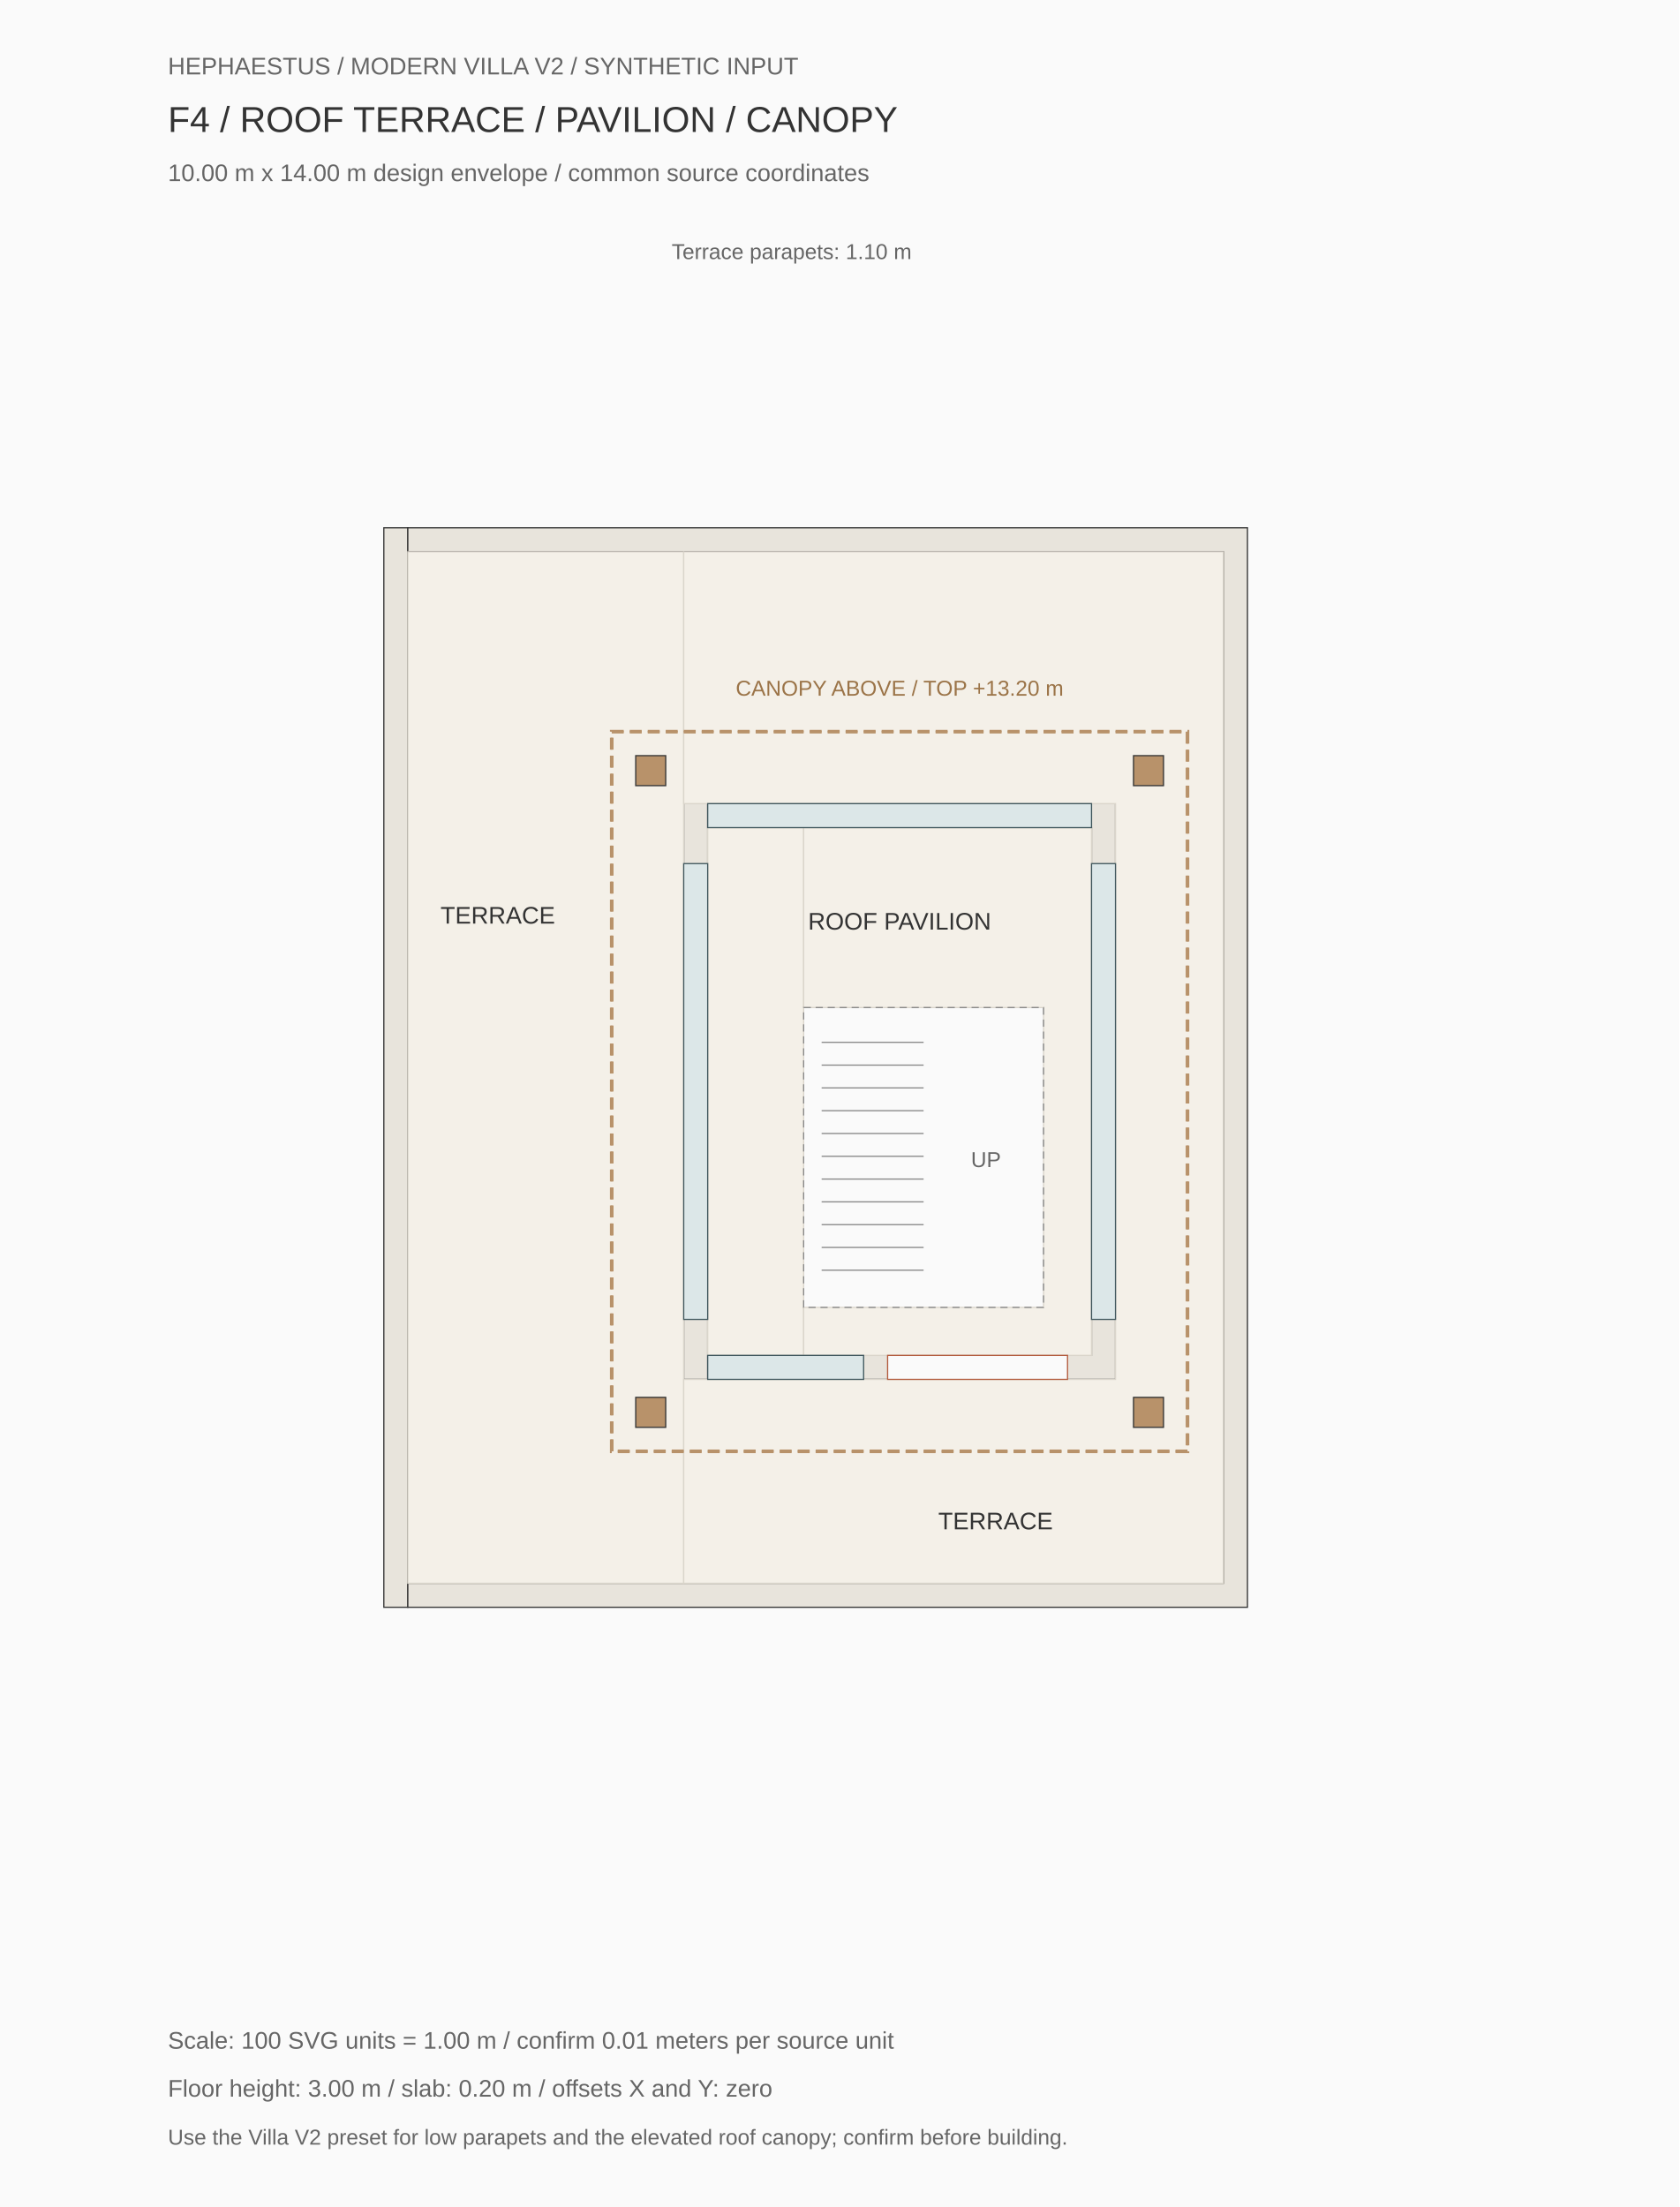
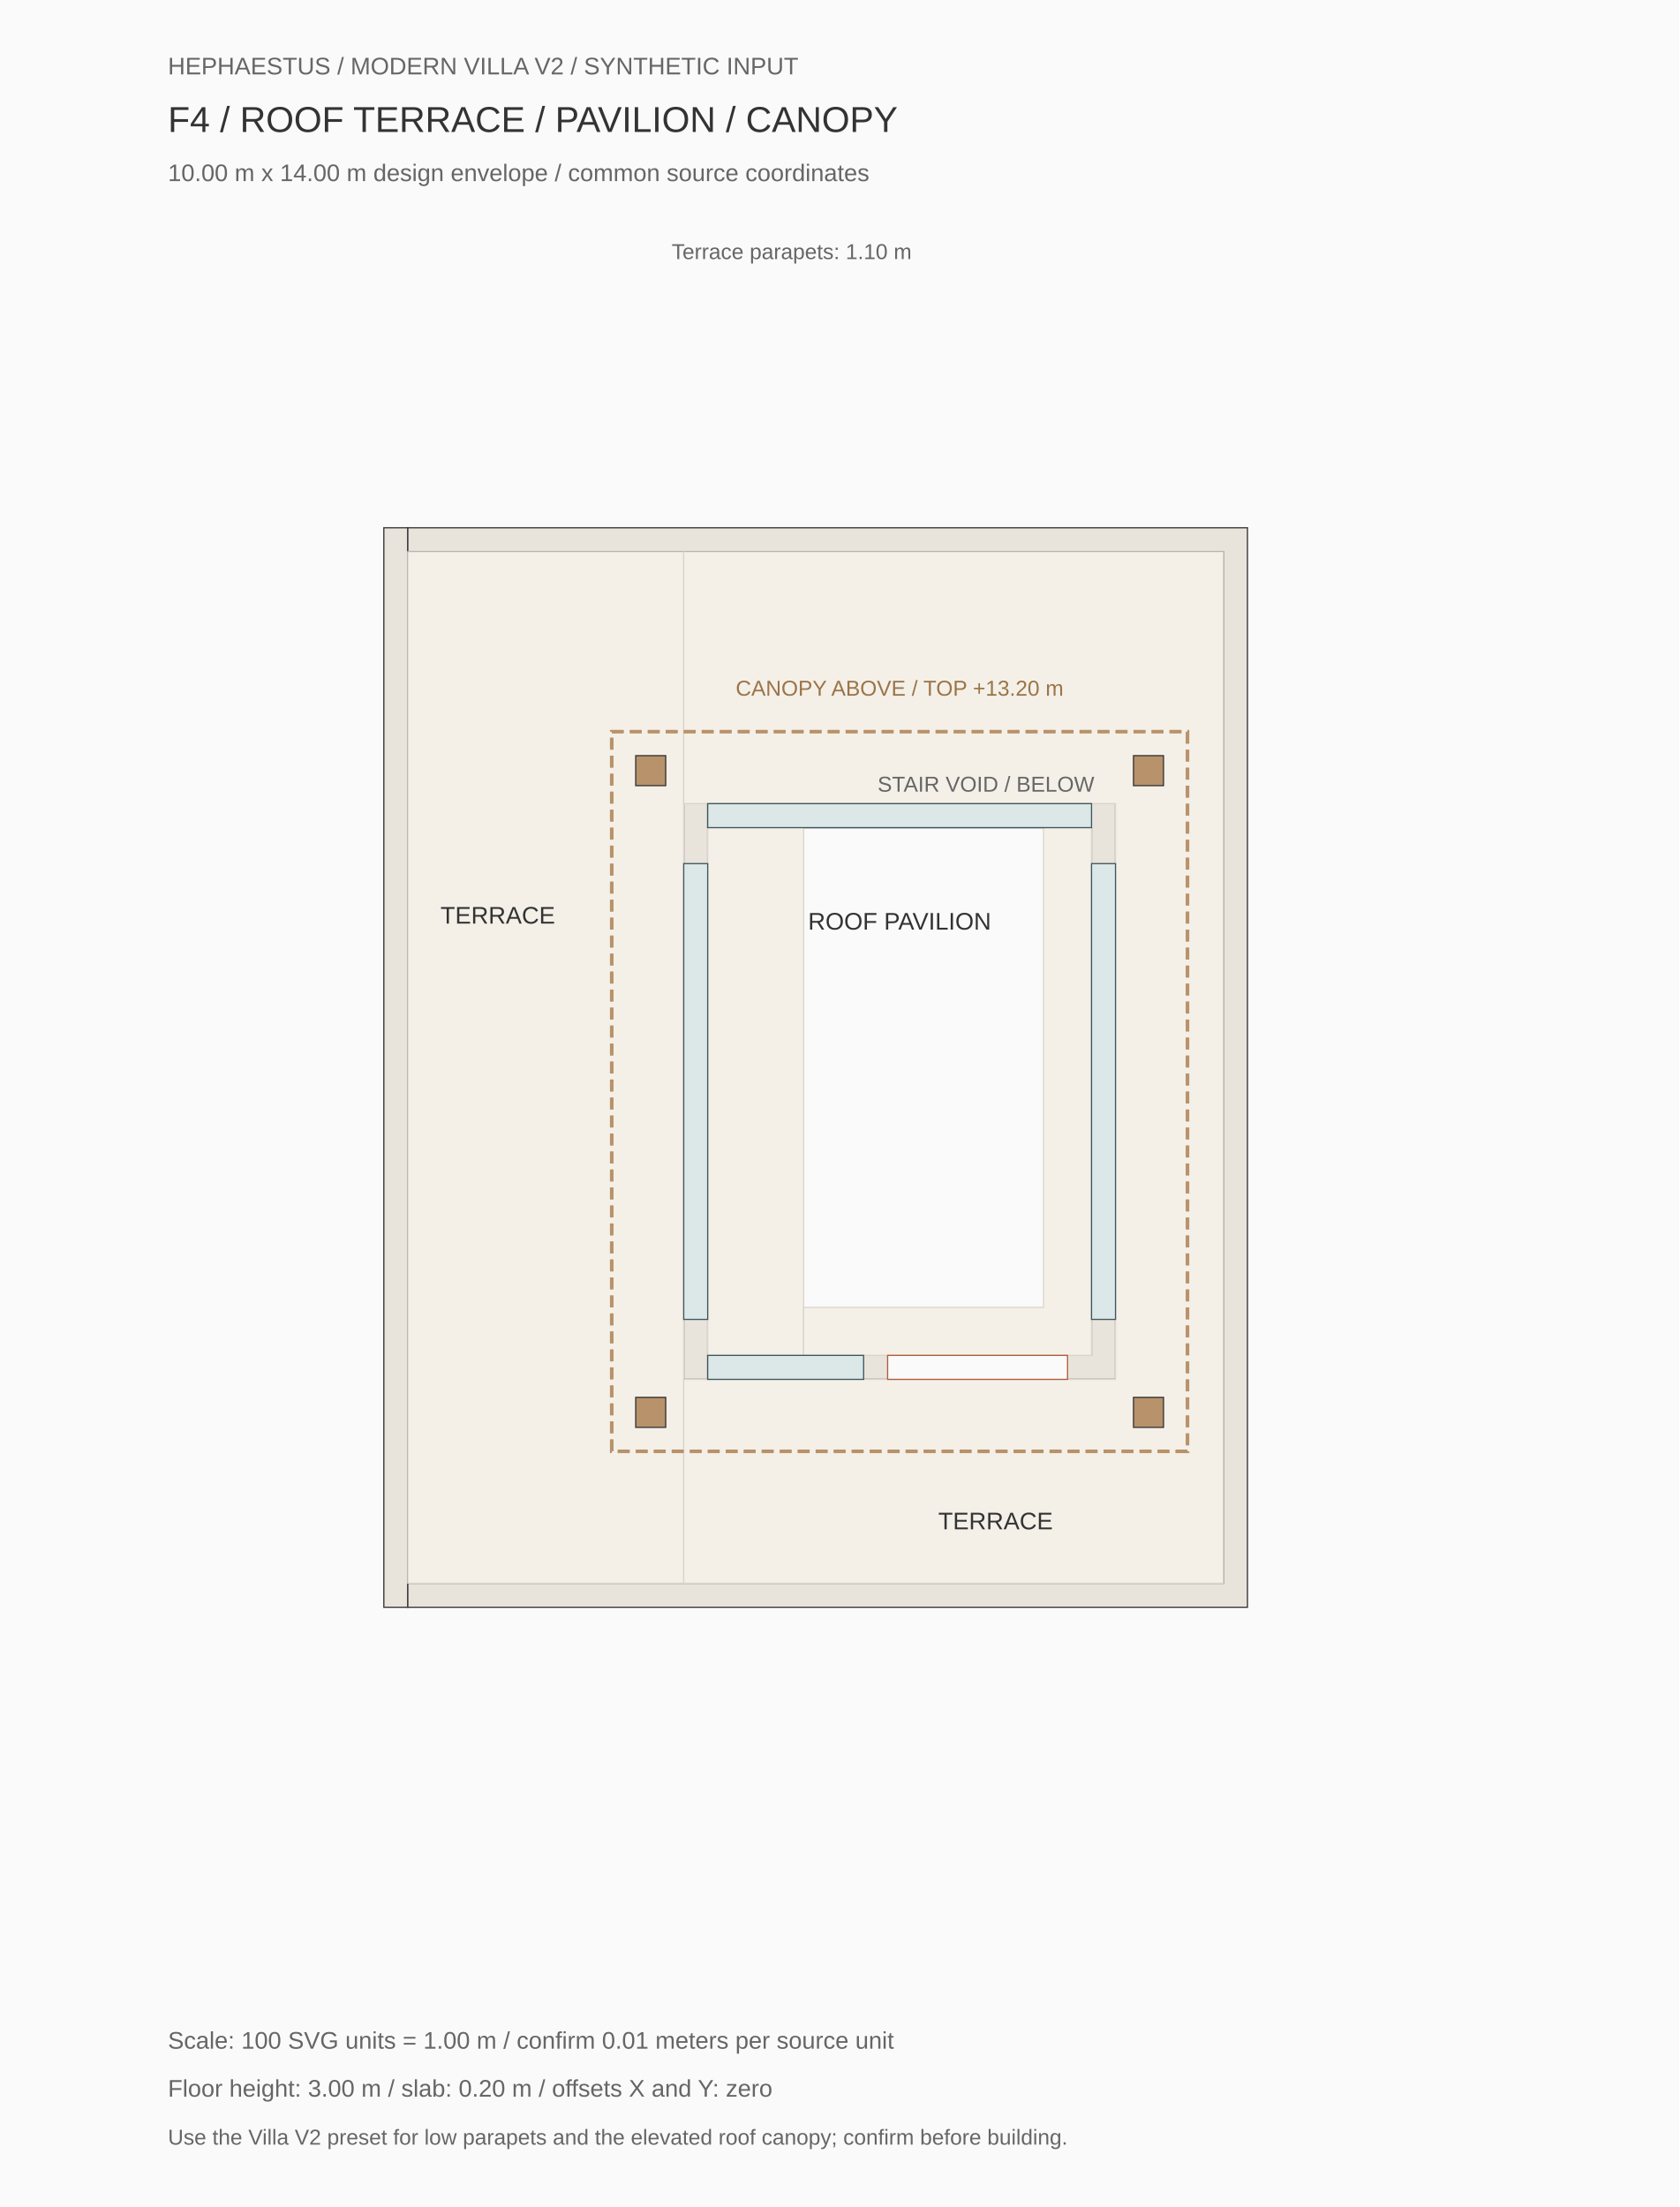
<svg xmlns="http://www.w3.org/2000/svg" width="1400" height="1840" viewBox="0 0 1400 1840">
  <rect width="1400" height="1840" fill="#fafafa" />
  <text x="140" y="62" fill="#666" font-family="Arial, sans-serif" font-size="20" text-anchor="start">HEPHAESTUS / MODERN VILLA V2 / SYNTHETIC INPUT</text>
  <text x="140" y="110" fill="#333" font-family="Arial, sans-serif" font-size="30" text-anchor="start">F4 / ROOF TERRACE / PAVILION / CANOPY</text>
  <text x="140" y="151" fill="#666" font-family="Arial, sans-serif" font-size="20" text-anchor="start">10.00 m x 14.00 m design envelope / common source coordinates</text>
  <g id="Floor-4" class="Floorplan" transform="translate(140 240)">
    <g id="F4-facade-1" class="Wall Facade">
      <polygon points="430.000,430.000 430.000,910.000 450.000,910.000 450.000,890.000 450.000,450.000 450.000,430.000" fill="#e8e4dc" stroke="#333" stroke-width="1" />
    </g>
    <g id="F4-facade-2" class="Wall Facade">
      <polygon points="450.000,910.000 790.000,910.000 790.000,430.000 450.000,430.000 450.000,450.000 770.000,450.000 770.000,890.000 450.000,890.000" fill="#e8e4dc" stroke="#333" stroke-width="1" />
    </g>
    <g id="F4-parapet-1" class="Wall Terrace_Parapet">
      <polygon points="180.000,200.000 180.000,1100.000 200.000,1100.000 200.000,1080.000 200.000,220.000 200.000,200.000" fill="#e8e4dc" stroke="#333" stroke-width="1" />
    </g>
    <g id="F4-parapet-2" class="Wall Terrace_Parapet">
      <polygon points="200.000,1100.000 900.000,1100.000 900.000,200.000 200.000,200.000 200.000,220.000 880.000,220.000 880.000,1080.000 200.000,1080.000" fill="#e8e4dc" stroke="#333" stroke-width="1" />
    </g>
    <g id="F4-interior-slab-1" class="Space Interior">
      <polygon points="450.000,890.000 530.000,890.000 530.000,850.000 530.000,600.000 530.000,450.000 450.000,450.000" fill="#f4f0e8" stroke="#dad5cb" stroke-width="1" />
    </g>
    <g id="F4-interior-slab-2" class="Space Interior">
-       <polygon points="530.000,890.000 770.000,890.000 770.000,450.000 530.000,450.000 530.000,600.000 730.000,600.000 730.000,850.000 530.000,850.000" fill="#f4f0e8" stroke="#dad5cb" stroke-width="1" />
+       <polygon points="770.000,890.000 770.000,450.000 730.000,450.000 730.000,600.000 730.000,785.000 730.000,850.000 530.000,850.000 530.000,890.000" fill="#f4f0e8" stroke="#dad5cb" stroke-width="1" />
    </g>
    <g id="F4-terrace-slab-1" class="Space Outdoor_Terrace">
      <polygon points="200.000,1080.000 430.000,1080.000 430.000,910.000 430.000,430.000 430.000,220.000 200.000,220.000" fill="#f4f0e8" stroke="#dad5cb" stroke-width="1" />
    </g>
    <g id="F4-terrace-slab-2" class="Space Outdoor_Terrace">
      <polygon points="430.000,1080.000 880.000,1080.000 880.000,220.000 430.000,220.000 430.000,430.000 450.000,430.000 790.000,430.000 790.000,910.000 450.000,910.000 430.000,910.000" fill="#f4f0e8" stroke="#dad5cb" stroke-width="1" />
    </g>
    <g id="F4-canopy" class="Space Roof_Canopy">
      <polygon points="850.000,370.000 850.000,970.000 370.000,970.000 370.000,370.000" fill="none" stroke="#b8926a" stroke-width="1" stroke-dasharray="10 5" />
    </g>
    <g id="F4-canopy-post-1" class="Column Canopy_Post">
      <polygon points="415.000,390.000 415.000,415.000 390.000,415.000 390.000,390.000" fill="#b8926a" stroke="#333" stroke-width="1" />
    </g>
    <g id="F4-canopy-post-2" class="Column Canopy_Post">
      <polygon points="830.000,390.000 830.000,415.000 805.000,415.000 805.000,390.000" fill="#b8926a" stroke="#333" stroke-width="1" />
    </g>
    <g id="F4-canopy-post-3" class="Column Canopy_Post">
      <polygon points="415.000,925.000 415.000,950.000 390.000,950.000 390.000,925.000" fill="#b8926a" stroke="#333" stroke-width="1" />
    </g>
    <g id="F4-canopy-post-4" class="Column Canopy_Post">
      <polygon points="830.000,925.000 830.000,950.000 805.000,950.000 805.000,925.000" fill="#b8926a" stroke="#333" stroke-width="1" />
    </g>
    <g id="F4-pavilion-entry" class="Door Opening">
      <polygon points="750.000,890.000 750.000,910.000 600.000,910.000 600.000,890.000" fill="#fafafa" stroke="#b25b3d" stroke-width="1" />
    </g>
    <g id="F4-pavilion-north" class="Window Opening">
      <polygon points="770.000,430.000 770.000,450.000 450.000,450.000 450.000,430.000" fill="#dce7e8" stroke="#40575d" stroke-width="1" />
    </g>
    <g id="F4-pavilion-front" class="Window Opening">
      <polygon points="580.000,890.000 580.000,910.000 450.000,910.000 450.000,890.000" fill="#dce7e8" stroke="#40575d" stroke-width="1" />
    </g>
    <g id="F4-pavilion-west" class="Window Opening">
      <polygon points="450.000,480.000 450.000,860.000 430.000,860.000 430.000,480.000" fill="#dce7e8" stroke="#40575d" stroke-width="1" />
    </g>
    <g id="F4-pavilion-east" class="Window Opening">
      <polygon points="790.000,480.000 790.000,860.000 770.000,860.000 770.000,480.000" fill="#dce7e8" stroke="#40575d" stroke-width="1" />
    </g>
    <g class="Annotation" fill="none" stroke="#888">
-       <rect x="530" y="600" width="200" height="250" stroke-dasharray="6 4" />
-       <line x1="545" x2="630" y1="629" y2="629" />
-       <line x1="545" x2="630" y1="648" y2="648" />
-       <line x1="545" x2="630" y1="667" y2="667" />
-       <line x1="545" x2="630" y1="686" y2="686" />
-       <line x1="545" x2="630" y1="705" y2="705" />
-       <line x1="545" x2="630" y1="724" y2="724" />
-       <line x1="545" x2="630" y1="743" y2="743" />
-       <line x1="545" x2="630" y1="762" y2="762" />
-       <line x1="545" x2="630" y1="781" y2="781" />
-       <line x1="545" x2="630" y1="800" y2="800" />
-       <line x1="545" x2="630" y1="819" y2="819" />
      <rect x="370" y="370" width="480" height="600" stroke="#b8926a" stroke-width="3" stroke-dasharray="10 5" />
    </g>
-     <text x="682" y="733" fill="#666" font-family="Arial, sans-serif" font-size="18" text-anchor="middle">UP</text>
+     <text x="682" y="420" fill="#666" font-family="Arial, sans-serif" font-size="18" text-anchor="middle">STAIR VOID / BELOW</text>
    <text x="610" y="535" fill="#333" font-family="Arial, sans-serif" font-size="20" text-anchor="middle">ROOF PAVILION</text>
    <text x="275" y="530" fill="#333" font-family="Arial, sans-serif" font-size="20" text-anchor="middle">TERRACE</text>
    <text x="690" y="1035" fill="#333" font-family="Arial, sans-serif" font-size="20" text-anchor="middle">TERRACE</text>
    <text x="610" y="340" fill="#9b7448" font-family="Arial, sans-serif" font-size="18" text-anchor="middle">CANOPY ABOVE / TOP +13.20 m</text>
    <text x="520" y="-24" fill="#666" font-family="Arial, sans-serif" font-size="18" text-anchor="middle">Terrace parapets: 1.10 m</text>
  </g>
  <text x="140" y="1708" fill="#666" font-family="Arial, sans-serif" font-size="20" text-anchor="start">Scale: 100 SVG units = 1.00 m / confirm 0.01 meters per source unit</text>
  <text x="140" y="1748" fill="#666" font-family="Arial, sans-serif" font-size="20" text-anchor="start">Floor height: 3.00 m / slab: 0.20 m / offsets X and Y: zero</text>
  <text x="140" y="1788" fill="#666" font-family="Arial, sans-serif" font-size="18" text-anchor="start">Use the Villa V2 preset for low parapets and the elevated roof canopy; confirm before building.</text>
</svg>
